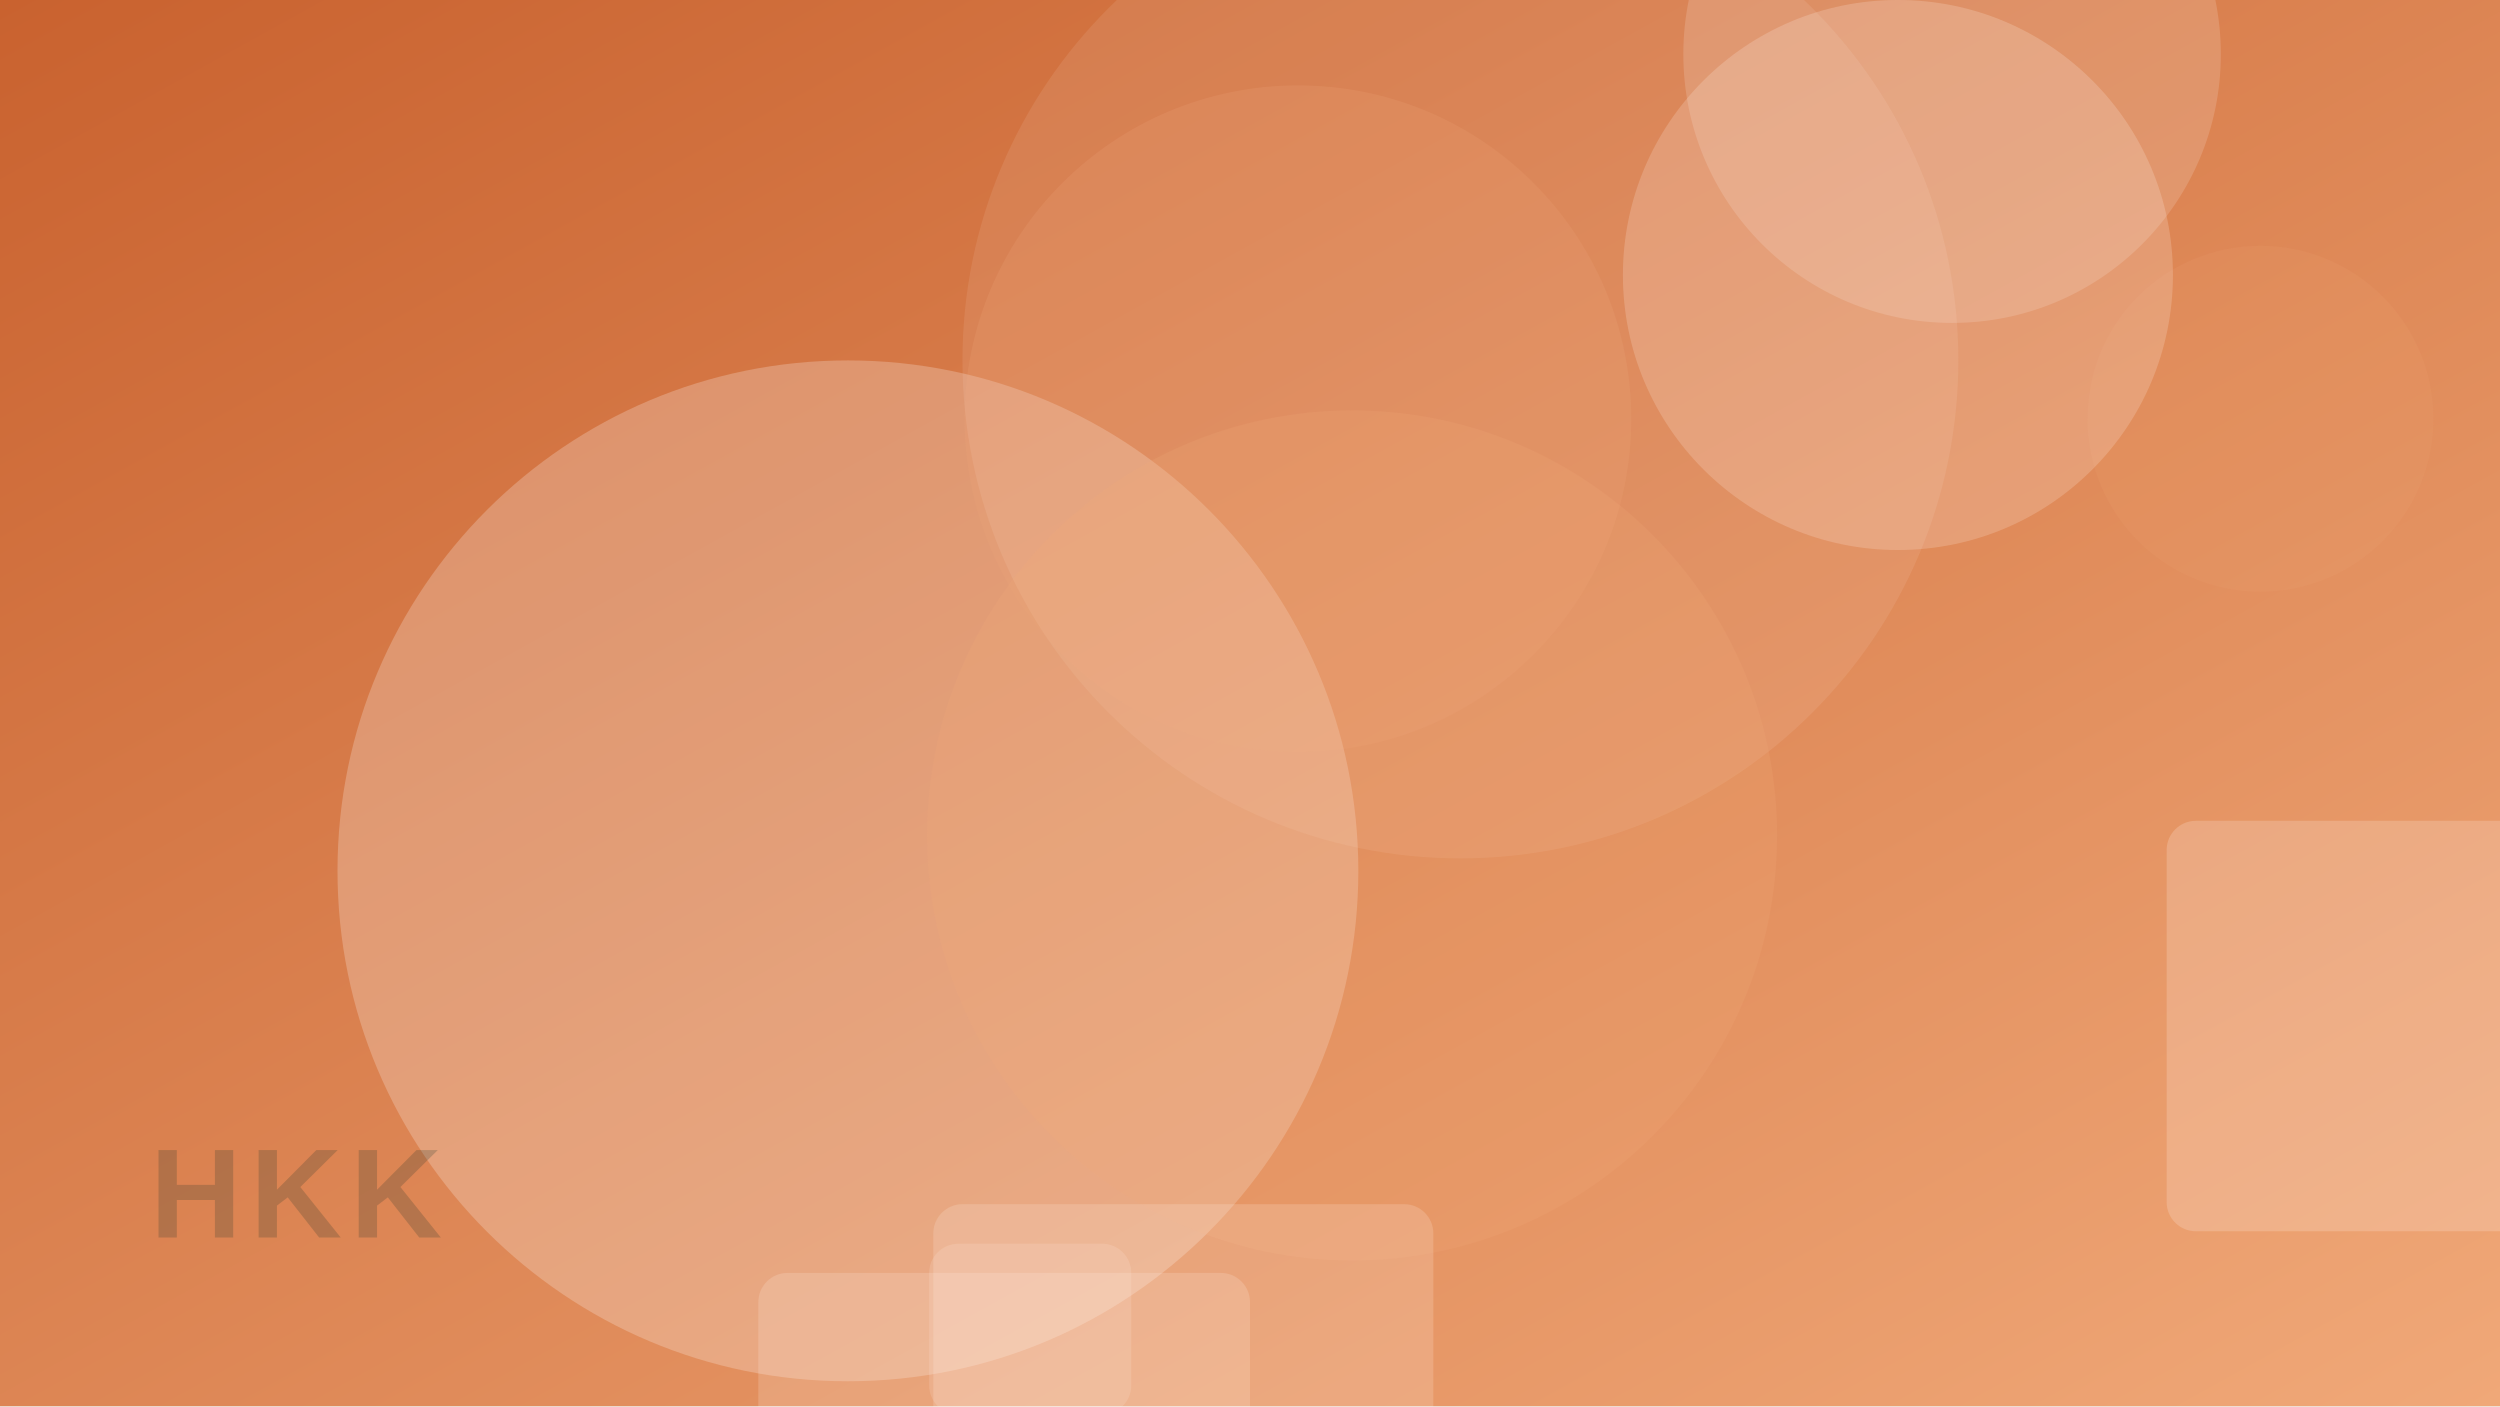
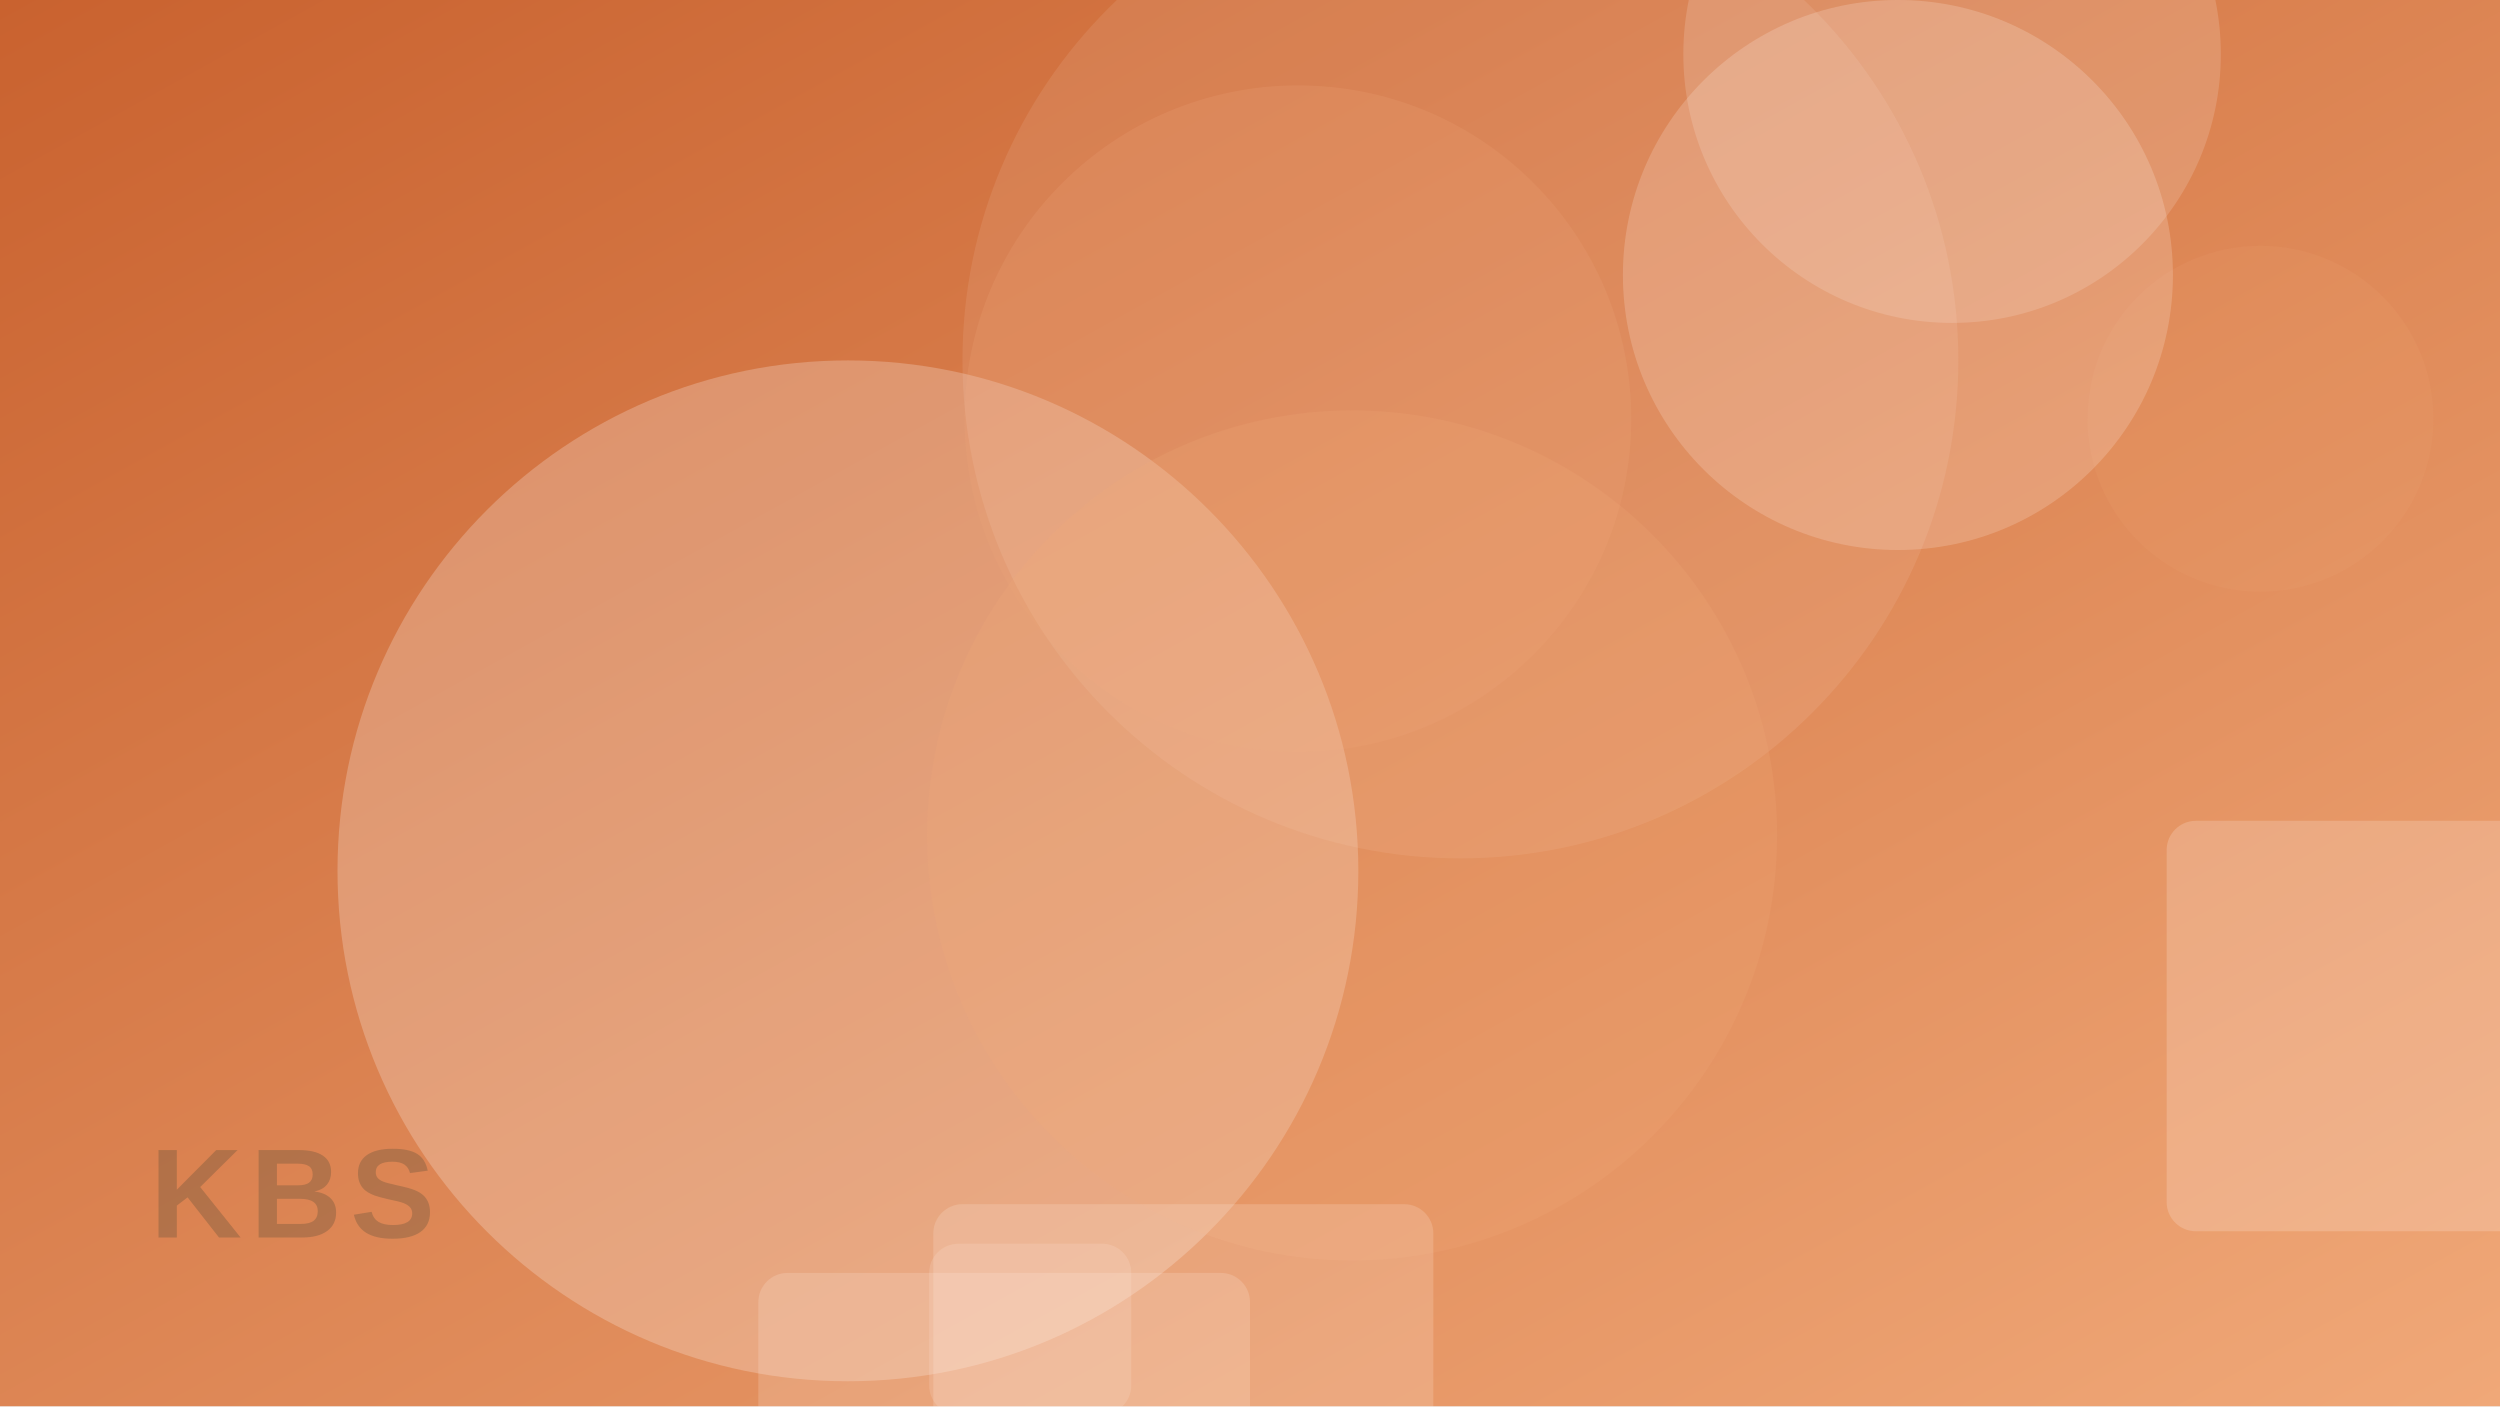
- <svg xmlns="http://www.w3.org/2000/svg" viewBox="0 0 1200 675" width="1200" height="675" role="img" aria-label="HUT Kemerdekaan RI ke-81 2">
+ <svg xmlns="http://www.w3.org/2000/svg" viewBox="0 0 1200 675" width="1200" height="675" role="img" aria-label="Kerja Bakti Saluran Air RW 01 2">
  <defs>
    <linearGradient id="g" x1="0" y1="0" x2="1" y2="1">
      <stop offset="0%" stop-color="#c9622f" />
      <stop offset="100%" stop-color="#f0a878" />
    </linearGradient>
  </defs>
  <rect width="1200" height="675" fill="url(#g)" />
  <circle cx="1085" cy="201" r="83" fill="#f0a878" opacity="0.12" />
  <circle cx="911" cy="132" r="132" fill="#fdeee4" opacity="0.21" />
  <circle cx="407" cy="418" r="245" fill="#ffffff" opacity="0.23" />
  <circle cx="623" cy="201" r="160" fill="#f0a878" opacity="0.15" />
  <circle cx="701" cy="173" r="239" fill="#fdeee4" opacity="0.10" />
  <circle cx="937" cy="26" r="129" fill="#ffffff" opacity="0.15" />
  <circle cx="649" cy="401" r="204" fill="#f0a878" opacity="0.20" />
  <rect x="446" y="597" width="97" height="82" rx="14" fill="#fdeee4" opacity="0.16" />
  <rect x="1040" y="394" width="238" height="197" rx="14" fill="#fdeee4" opacity="0.22" />
  <rect x="448" y="578" width="240" height="191" rx="14" fill="#fdeee4" opacity="0.19" />
  <rect x="364" y="611" width="236" height="233" rx="14" fill="#fdeee4" opacity="0.19" />
-   <text x="72" y="594" font-family="Segoe UI, Arial, sans-serif" font-size="61" font-weight="700" letter-spacing="4" fill="#0f2e26" opacity="0.20">HKK</text>
+   <text x="72" y="594" font-family="Segoe UI, Arial, sans-serif" font-size="61" font-weight="700" letter-spacing="4" fill="#0f2e26" opacity="0.20">KBS</text>
</svg>
